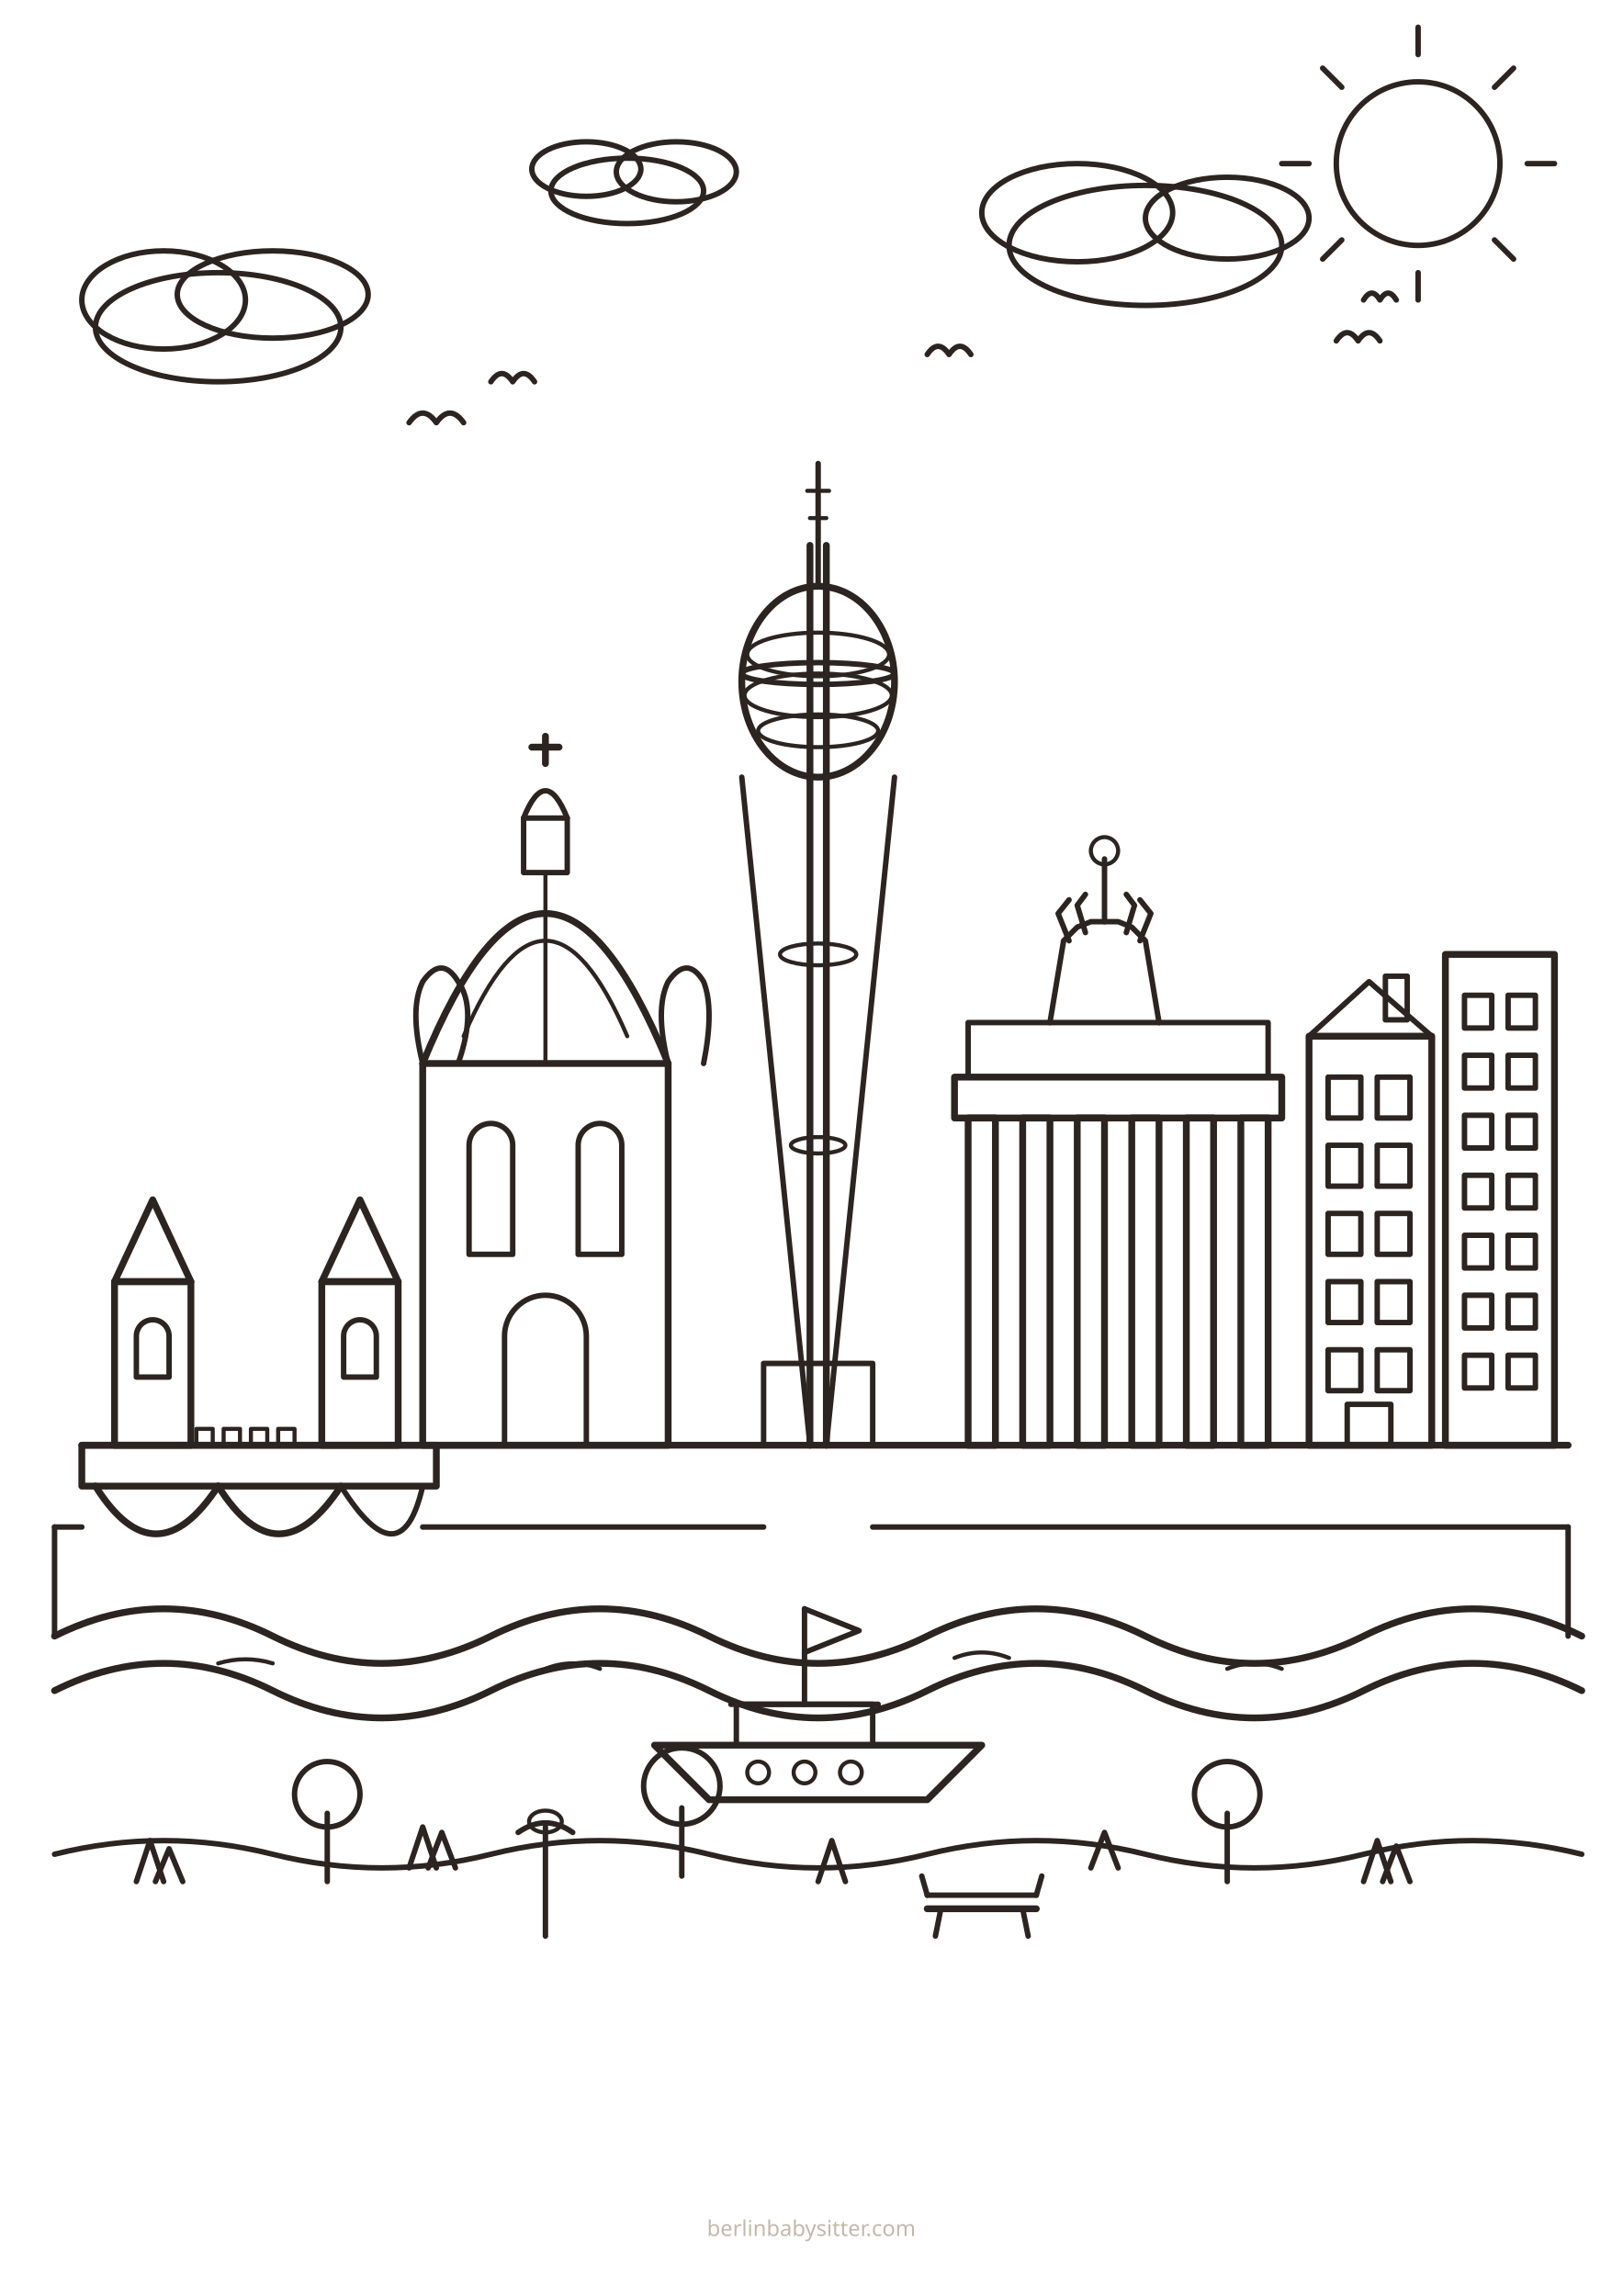
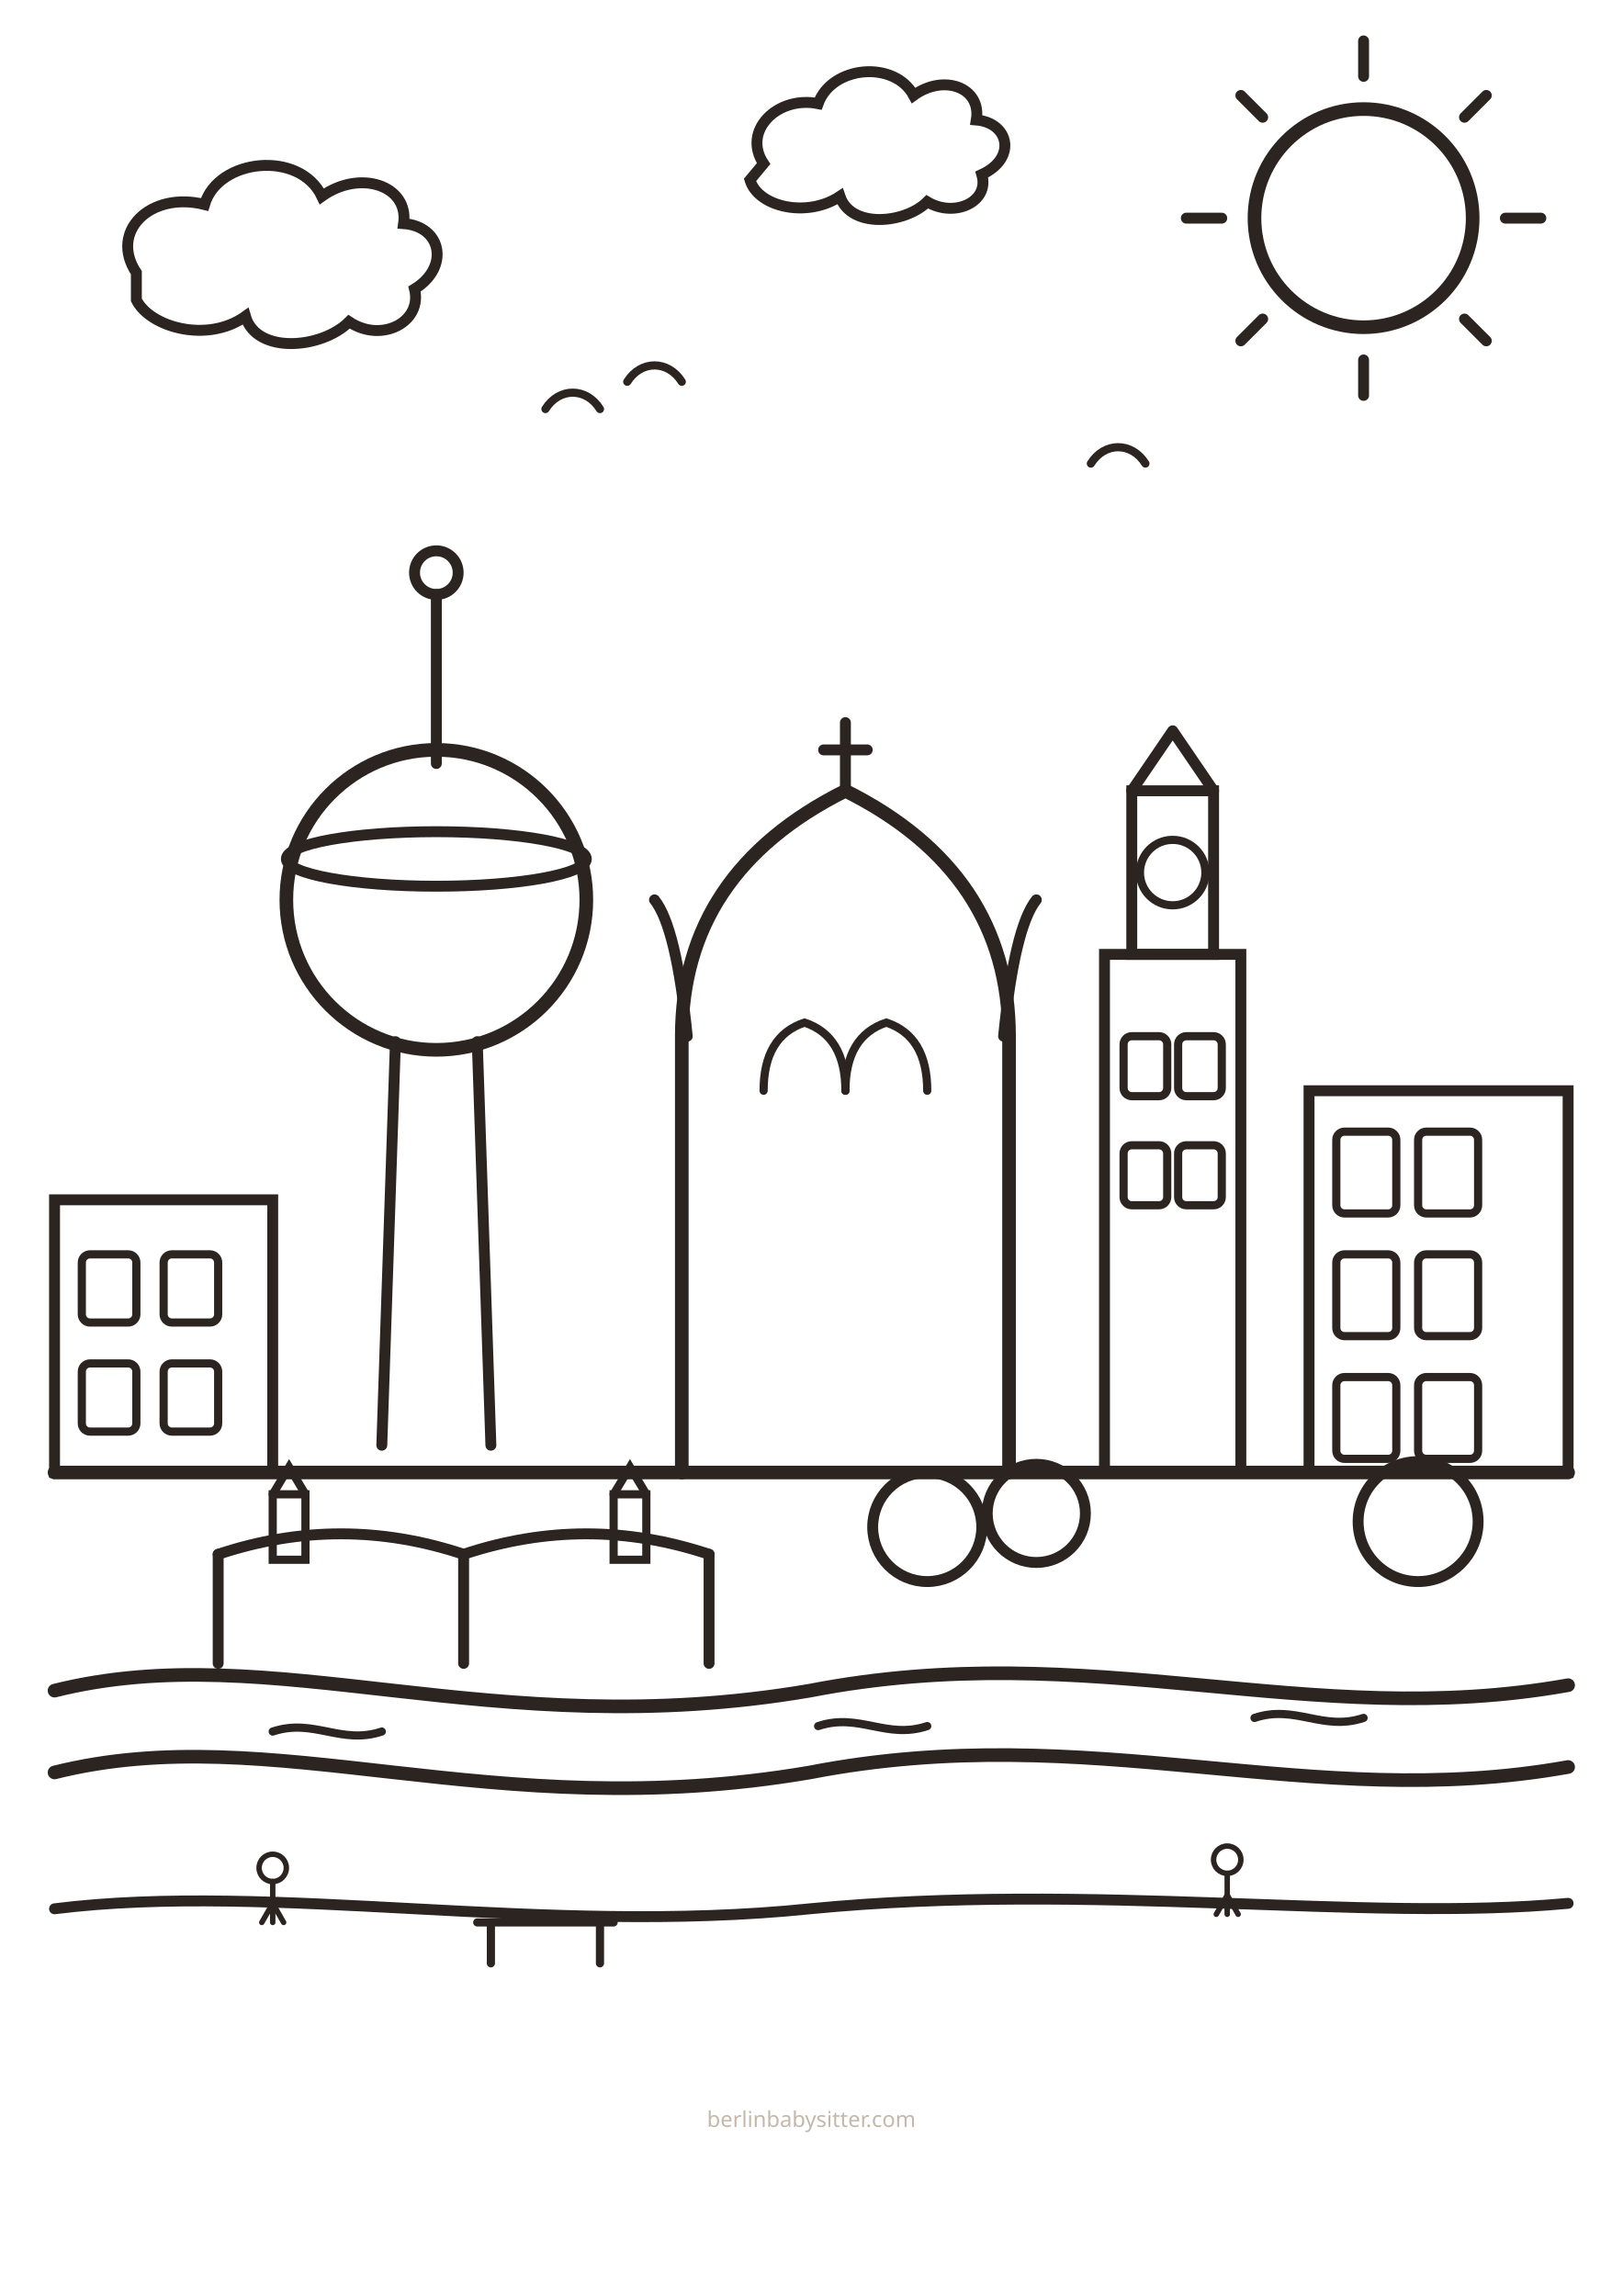
<svg xmlns="http://www.w3.org/2000/svg" viewBox="0 0 595 842" width="595" height="842" style="background: white">
-   <ellipse cx="80" cy="120" rx="45" ry="20" stroke="#2C2420" fill="none" stroke-width="2" stroke-linecap="round" stroke-linejoin="round" />
-   <ellipse cx="60" cy="110" rx="30" ry="18" stroke="#2C2420" fill="none" stroke-width="2" stroke-linecap="round" stroke-linejoin="round" />
-   <ellipse cx="100" cy="108" rx="35" ry="16" stroke="#2C2420" fill="none" stroke-width="2" stroke-linecap="round" stroke-linejoin="round" />
-   <ellipse cx="420" cy="90" rx="50" ry="22" stroke="#2C2420" fill="none" stroke-width="2" stroke-linecap="round" stroke-linejoin="round" />
-   <ellipse cx="395" cy="78" rx="35" ry="18" stroke="#2C2420" fill="none" stroke-width="2" stroke-linecap="round" stroke-linejoin="round" />
-   <ellipse cx="450" cy="80" rx="30" ry="15" stroke="#2C2420" fill="none" stroke-width="2" stroke-linecap="round" stroke-linejoin="round" />
-   <ellipse cx="230" cy="70" rx="28" ry="12" stroke="#2C2420" fill="none" stroke-width="2" stroke-linecap="round" stroke-linejoin="round" />
-   <ellipse cx="215" cy="62" rx="20" ry="10" stroke="#2C2420" fill="none" stroke-width="2" stroke-linecap="round" stroke-linejoin="round" />
-   <ellipse cx="248" cy="63" rx="22" ry="11" stroke="#2C2420" fill="none" stroke-width="2" stroke-linecap="round" stroke-linejoin="round" />
-   <path d="M150 155 Q155 148 160 155 Q165 148 170 155" stroke="#2C2420" fill="none" stroke-width="2" stroke-linecap="round" stroke-linejoin="round" />
-   <path d="M180 140 Q184 134 188 140 Q192 134 196 140" stroke="#2C2420" fill="none" stroke-width="2" stroke-linecap="round" stroke-linejoin="round" />
-   <path d="M340 130 Q344 124 348 130 Q352 124 356 130" stroke="#2C2420" fill="none" stroke-width="2" stroke-linecap="round" stroke-linejoin="round" />
-   <path d="M500 110 Q503 105 506 110 Q509 105 512 110" stroke="#2C2420" fill="none" stroke-width="2" stroke-linecap="round" stroke-linejoin="round" />
-   <path d="M490 125 Q494 119 498 125 Q502 119 506 125" stroke="#2C2420" fill="none" stroke-width="2" stroke-linecap="round" stroke-linejoin="round" />
-   <circle cx="520" cy="60" r="30" stroke="#2C2420" fill="none" stroke-width="2" stroke-linecap="round" stroke-linejoin="round" />
-   <line x1="520" y1="20" x2="520" y2="10" stroke="#2C2420" stroke-width="2" stroke-linecap="round" />
-   <line x1="520" y1="100" x2="520" y2="110" stroke="#2C2420" stroke-width="2" stroke-linecap="round" />
-   <line x1="480" y1="60" x2="470" y2="60" stroke="#2C2420" stroke-width="2" stroke-linecap="round" />
-   <line x1="560" y1="60" x2="570" y2="60" stroke="#2C2420" stroke-width="2" stroke-linecap="round" />
-   <line x1="492" y1="32" x2="485" y2="25" stroke="#2C2420" stroke-width="2" stroke-linecap="round" />
-   <line x1="548" y1="88" x2="555" y2="95" stroke="#2C2420" stroke-width="2" stroke-linecap="round" />
-   <line x1="492" y1="88" x2="485" y2="95" stroke="#2C2420" stroke-width="2" stroke-linecap="round" />
-   <line x1="548" y1="32" x2="555" y2="25" stroke="#2C2420" stroke-width="2" stroke-linecap="round" />
-   <rect x="30" y="530" width="130" height="15" stroke="#2C2420" fill="none" stroke-width="2.5" stroke-linecap="round" stroke-linejoin="round" />
-   <path d="M35 545 Q57 580 80 545" stroke="#2C2420" fill="none" stroke-width="2.5" stroke-linecap="round" stroke-linejoin="round" />
-   <path d="M80 545 Q102 580 125 545" stroke="#2C2420" fill="none" stroke-width="2.5" stroke-linecap="round" stroke-linejoin="round" />
-   <path d="M125 545 Q147 580 155 545" stroke="#2C2420" fill="none" stroke-width="2" stroke-linecap="round" stroke-linejoin="round" />
-   <rect x="42" y="470" width="28" height="60" stroke="#2C2420" fill="none" stroke-width="2.5" stroke-linecap="round" stroke-linejoin="round" />
-   <polygon points="42,470 56,440 70,470" stroke="#2C2420" fill="none" stroke-width="2.5" stroke-linecap="round" stroke-linejoin="round" />
-   <path d="M50 490 L50 505 L62 505 L62 490 A6 6 0 0 0 50 490" stroke="#2C2420" fill="none" stroke-width="2" stroke-linecap="round" stroke-linejoin="round" />
-   <rect x="118" y="470" width="28" height="60" stroke="#2C2420" fill="none" stroke-width="2.5" stroke-linecap="round" stroke-linejoin="round" />
-   <polygon points="118,470 132,440 146,470" stroke="#2C2420" fill="none" stroke-width="2.5" stroke-linecap="round" stroke-linejoin="round" />
-   <path d="M126 490 L126 505 L138 505 L138 490 A6 6 0 0 0 126 490" stroke="#2C2420" fill="none" stroke-width="2" stroke-linecap="round" stroke-linejoin="round" />
-   <rect x="72" y="524" width="6" height="6" stroke="#2C2420" fill="none" stroke-width="1.5" stroke-linecap="round" stroke-linejoin="round" />
-   <rect x="82" y="524" width="6" height="6" stroke="#2C2420" fill="none" stroke-width="1.5" stroke-linecap="round" stroke-linejoin="round" />
-   <rect x="92" y="524" width="6" height="6" stroke="#2C2420" fill="none" stroke-width="1.5" stroke-linecap="round" stroke-linejoin="round" />
-   <rect x="102" y="524" width="6" height="6" stroke="#2C2420" fill="none" stroke-width="1.5" stroke-linecap="round" stroke-linejoin="round" />
-   <rect x="155" y="390" width="90" height="140" stroke="#2C2420" fill="none" stroke-width="2.5" stroke-linecap="round" stroke-linejoin="round" />
-   <path d="M155 390 Q200 280 245 390" stroke="#2C2420" fill="none" stroke-width="2.5" stroke-linecap="round" stroke-linejoin="round" />
-   <rect x="192" y="300" width="16" height="20" stroke="#2C2420" fill="none" stroke-width="2" stroke-linecap="round" stroke-linejoin="round" />
-   <path d="M192 300 Q200 280 208 300" stroke="#2C2420" fill="none" stroke-width="2" stroke-linecap="round" stroke-linejoin="round" />
-   <line x1="200" y1="270" x2="200" y2="280" stroke="#2C2420" stroke-width="2.5" stroke-linecap="round" />
-   <line x1="195" y1="274" x2="205" y2="274" stroke="#2C2420" stroke-width="2.5" stroke-linecap="round" />
-   <path d="M172 420 L172 460 L188 460 L188 420 A8 8 0 0 0 172 420" stroke="#2C2420" fill="none" stroke-width="2" stroke-linecap="round" stroke-linejoin="round" />
-   <path d="M212 420 L212 460 L228 460 L228 420 A8 8 0 0 0 212 420" stroke="#2C2420" fill="none" stroke-width="2" stroke-linecap="round" stroke-linejoin="round" />
-   <path d="M185 490 L185 530 L215 530 L215 490 A15 15 0 0 0 185 490" stroke="#2C2420" fill="none" stroke-width="2" stroke-linecap="round" stroke-linejoin="round" />
-   <path d="M155 390 Q150 370 155 360 Q162 350 168 360 Q175 370 168 390" stroke="#2C2420" fill="none" stroke-width="2" stroke-linecap="round" stroke-linejoin="round" />
-   <path d="M245 390 Q240 370 245 360 Q252 350 258 360 Q262 370 258 390" stroke="#2C2420" fill="none" stroke-width="2" stroke-linecap="round" stroke-linejoin="round" />
-   <path d="M170 380 Q200 310 230 380" stroke="#2C2420" fill="none" stroke-width="1.5" stroke-linecap="round" stroke-linejoin="round" />
-   <line x1="200" y1="320" x2="200" y2="390" stroke="#2C2420" stroke-width="1.5" stroke-linecap="round" />
-   <line x1="297" y1="530" x2="297" y2="200" stroke="#2C2420" stroke-width="2.5" stroke-linecap="round" />
-   <line x1="303" y1="530" x2="303" y2="200" stroke="#2C2420" stroke-width="2.5" stroke-linecap="round" />
-   <ellipse cx="300" cy="250" rx="28" ry="35" stroke="#2C2420" fill="none" stroke-width="2.5" stroke-linecap="round" stroke-linejoin="round" />
-   <ellipse cx="300" cy="240" rx="26" ry="8" stroke="#2C2420" fill="none" stroke-width="1.5" stroke-linecap="round" stroke-linejoin="round" />
-   <ellipse cx="300" cy="255" rx="27" ry="8" stroke="#2C2420" fill="none" stroke-width="1.5" stroke-linecap="round" stroke-linejoin="round" />
-   <ellipse cx="300" cy="268" rx="22" ry="6" stroke="#2C2420" fill="none" stroke-width="1.5" stroke-linecap="round" stroke-linejoin="round" />
-   <ellipse cx="300" cy="247" rx="28" ry="4" stroke="#2C2420" fill="none" stroke-width="2" stroke-linecap="round" stroke-linejoin="round" />
-   <line x1="300" y1="215" x2="300" y2="170" stroke="#2C2420" stroke-width="2" stroke-linecap="round" />
-   <line x1="296" y1="180" x2="304" y2="180" stroke="#2C2420" stroke-width="1.5" stroke-linecap="round" />
-   <line x1="297" y1="190" x2="303" y2="190" stroke="#2C2420" stroke-width="1.5" stroke-linecap="round" />
-   <path d="M272 285 L297 530 L303 530 L328 285" stroke="#2C2420" fill="none" stroke-width="2" stroke-linecap="round" stroke-linejoin="round" />
-   <ellipse cx="300" cy="350" rx="14" ry="4" stroke="#2C2420" fill="none" stroke-width="1.5" stroke-linecap="round" stroke-linejoin="round" />
-   <ellipse cx="300" cy="420" rx="10" ry="3" stroke="#2C2420" fill="none" stroke-width="1.5" stroke-linecap="round" stroke-linejoin="round" />
-   <rect x="280" y="500" width="40" height="30" stroke="#2C2420" fill="none" stroke-width="2" stroke-linecap="round" stroke-linejoin="round" />
-   <rect x="355" y="410" width="10" height="120" stroke="#2C2420" fill="none" stroke-width="2.5" stroke-linecap="round" stroke-linejoin="round" />
-   <rect x="375" y="410" width="10" height="120" stroke="#2C2420" fill="none" stroke-width="2.5" stroke-linecap="round" stroke-linejoin="round" />
-   <rect x="395" y="410" width="10" height="120" stroke="#2C2420" fill="none" stroke-width="2.5" stroke-linecap="round" stroke-linejoin="round" />
-   <rect x="415" y="410" width="10" height="120" stroke="#2C2420" fill="none" stroke-width="2.5" stroke-linecap="round" stroke-linejoin="round" />
-   <rect x="435" y="410" width="10" height="120" stroke="#2C2420" fill="none" stroke-width="2.5" stroke-linecap="round" stroke-linejoin="round" />
-   <rect x="455" y="410" width="10" height="120" stroke="#2C2420" fill="none" stroke-width="2.5" stroke-linecap="round" stroke-linejoin="round" />
-   <rect x="350" y="395" width="120" height="15" stroke="#2C2420" fill="none" stroke-width="2.5" stroke-linecap="round" stroke-linejoin="round" />
-   <rect x="355" y="375" width="110" height="20" stroke="#2C2420" fill="none" stroke-width="2" stroke-linecap="round" stroke-linejoin="round" />
-   <path d="M385 375 L390 345 L395 340 L400 338 L410 338 L415 340 L420 345 L425 375" stroke="#2C2420" fill="none" stroke-width="2" stroke-linecap="round" stroke-linejoin="round" />
-   <path d="M392 345 L388 335 L392 330" stroke="#2C2420" fill="none" stroke-width="2" stroke-linecap="round" stroke-linejoin="round" />
-   <path d="M398 342 L395 332 L398 328" stroke="#2C2420" fill="none" stroke-width="2" stroke-linecap="round" stroke-linejoin="round" />
-   <path d="M413 342 L416 332 L413 328" stroke="#2C2420" fill="none" stroke-width="2" stroke-linecap="round" stroke-linejoin="round" />
-   <path d="M418 345 L422 335 L418 330" stroke="#2C2420" fill="none" stroke-width="2" stroke-linecap="round" stroke-linejoin="round" />
-   <line x1="405" y1="338" x2="405" y2="315" stroke="#2C2420" stroke-width="2" stroke-linecap="round" />
-   <circle cx="405" cy="312" r="5" stroke="#2C2420" fill="none" stroke-width="1.5" stroke-linecap="round" stroke-linejoin="round" />
-   <rect x="480" y="380" width="45" height="150" stroke="#2C2420" fill="none" stroke-width="2.5" stroke-linecap="round" stroke-linejoin="round" />
-   <rect x="487" y="395" width="12" height="15" stroke="#2C2420" fill="none" stroke-width="2" stroke-linecap="round" stroke-linejoin="round" />
-   <rect x="505" y="395" width="12" height="15" stroke="#2C2420" fill="none" stroke-width="2" stroke-linecap="round" stroke-linejoin="round" />
-   <rect x="487" y="420" width="12" height="15" stroke="#2C2420" fill="none" stroke-width="2" stroke-linecap="round" stroke-linejoin="round" />
-   <rect x="505" y="420" width="12" height="15" stroke="#2C2420" fill="none" stroke-width="2" stroke-linecap="round" stroke-linejoin="round" />
-   <rect x="487" y="445" width="12" height="15" stroke="#2C2420" fill="none" stroke-width="2" stroke-linecap="round" stroke-linejoin="round" />
-   <rect x="505" y="445" width="12" height="15" stroke="#2C2420" fill="none" stroke-width="2" stroke-linecap="round" stroke-linejoin="round" />
-   <rect x="487" y="470" width="12" height="15" stroke="#2C2420" fill="none" stroke-width="2" stroke-linecap="round" stroke-linejoin="round" />
-   <rect x="505" y="470" width="12" height="15" stroke="#2C2420" fill="none" stroke-width="2" stroke-linecap="round" stroke-linejoin="round" />
-   <rect x="487" y="495" width="12" height="15" stroke="#2C2420" fill="none" stroke-width="2" stroke-linecap="round" stroke-linejoin="round" />
-   <rect x="505" y="495" width="12" height="15" stroke="#2C2420" fill="none" stroke-width="2" stroke-linecap="round" stroke-linejoin="round" />
-   <rect x="494" y="515" width="16" height="15" stroke="#2C2420" fill="none" stroke-width="2" stroke-linecap="round" stroke-linejoin="round" />
-   <polygon points="480,380 502,360 525,380" stroke="#2C2420" fill="none" stroke-width="2" stroke-linecap="round" stroke-linejoin="round" />
-   <rect x="508" y="358" width="8" height="16" stroke="#2C2420" fill="none" stroke-width="2" stroke-linecap="round" stroke-linejoin="round" />
-   <rect x="530" y="350" width="40" height="180" stroke="#2C2420" fill="none" stroke-width="2.5" stroke-linecap="round" stroke-linejoin="round" />
-   <rect x="537" y="365" width="10" height="12" stroke="#2C2420" fill="none" stroke-width="2" stroke-linecap="round" stroke-linejoin="round" />
-   <rect x="553" y="365" width="10" height="12" stroke="#2C2420" fill="none" stroke-width="2" stroke-linecap="round" stroke-linejoin="round" />
-   <rect x="537" y="387" width="10" height="12" stroke="#2C2420" fill="none" stroke-width="2" stroke-linecap="round" stroke-linejoin="round" />
-   <rect x="553" y="387" width="10" height="12" stroke="#2C2420" fill="none" stroke-width="2" stroke-linecap="round" stroke-linejoin="round" />
-   <rect x="537" y="409" width="10" height="12" stroke="#2C2420" fill="none" stroke-width="2" stroke-linecap="round" stroke-linejoin="round" />
-   <rect x="553" y="409" width="10" height="12" stroke="#2C2420" fill="none" stroke-width="2" stroke-linecap="round" stroke-linejoin="round" />
-   <rect x="537" y="431" width="10" height="12" stroke="#2C2420" fill="none" stroke-width="2" stroke-linecap="round" stroke-linejoin="round" />
-   <rect x="553" y="431" width="10" height="12" stroke="#2C2420" fill="none" stroke-width="2" stroke-linecap="round" stroke-linejoin="round" />
-   <rect x="537" y="453" width="10" height="12" stroke="#2C2420" fill="none" stroke-width="2" stroke-linecap="round" stroke-linejoin="round" />
-   <rect x="553" y="453" width="10" height="12" stroke="#2C2420" fill="none" stroke-width="2" stroke-linecap="round" stroke-linejoin="round" />
-   <rect x="537" y="475" width="10" height="12" stroke="#2C2420" fill="none" stroke-width="2" stroke-linecap="round" stroke-linejoin="round" />
-   <rect x="553" y="475" width="10" height="12" stroke="#2C2420" fill="none" stroke-width="2" stroke-linecap="round" stroke-linejoin="round" />
-   <rect x="537" y="497" width="10" height="12" stroke="#2C2420" fill="none" stroke-width="2" stroke-linecap="round" stroke-linejoin="round" />
-   <rect x="553" y="497" width="10" height="12" stroke="#2C2420" fill="none" stroke-width="2" stroke-linecap="round" stroke-linejoin="round" />
-   <line x1="30" y1="530" x2="575" y2="530" stroke="#2C2420" stroke-width="2.5" stroke-linecap="round" />
-   <path d="M20 600 Q60 580 100 600 Q140 620 180 600 Q220 580 260 600 Q300 620 340 600 Q380 580 420 600 Q460 620 500 600 Q540 580 580 600" stroke="#2C2420" fill="none" stroke-width="2.5" stroke-linecap="round" stroke-linejoin="round" />
-   <path d="M20 620 Q60 600 100 620 Q140 640 180 620 Q220 600 260 620 Q300 640 340 620 Q380 600 420 620 Q460 640 500 620 Q540 600 580 620" stroke="#2C2420" fill="none" stroke-width="2.5" stroke-linecap="round" stroke-linejoin="round" />
-   <path d="M80 610 Q90 607 100 610" stroke="#2C2420" fill="none" stroke-width="1.5" stroke-linecap="round" />
-   <path d="M200 612 Q210 608 220 612" stroke="#2C2420" fill="none" stroke-width="1.5" stroke-linecap="round" />
-   <path d="M350 608 Q360 604 370 608" stroke="#2C2420" fill="none" stroke-width="1.5" stroke-linecap="round" />
-   <path d="M450 612 Q460 608 470 612" stroke="#2C2420" fill="none" stroke-width="1.5" stroke-linecap="round" />
-   <path d="M240 640 L260 660 L340 660 L360 640 Z" stroke="#2C2420" fill="none" stroke-width="2.5" stroke-linecap="round" stroke-linejoin="round" />
-   <rect x="270" y="625" width="50" height="15" stroke="#2C2420" fill="none" stroke-width="2" stroke-linecap="round" stroke-linejoin="round" />
-   <line x1="268" y1="625" x2="322" y2="625" stroke="#2C2420" stroke-width="2" stroke-linecap="round" />
-   <line x1="295" y1="625" x2="295" y2="590" stroke="#2C2420" stroke-width="2" stroke-linecap="round" />
-   <path d="M295 590 L315 598 L295 606" stroke="#2C2420" fill="none" stroke-width="2" stroke-linecap="round" stroke-linejoin="round" />
-   <circle cx="278" cy="650" r="4" stroke="#2C2420" fill="none" stroke-width="1.5" stroke-linecap="round" stroke-linejoin="round" />
-   <circle cx="295" cy="650" r="4" stroke="#2C2420" fill="none" stroke-width="1.5" stroke-linecap="round" stroke-linejoin="round" />
-   <circle cx="312" cy="650" r="4" stroke="#2C2420" fill="none" stroke-width="1.5" stroke-linecap="round" stroke-linejoin="round" />
-   <path d="M20 680 Q60 670 100 680 Q140 690 180 680 Q220 670 260 680 Q300 690 340 680 Q380 670 420 680 Q460 690 500 680 Q540 670 580 680" stroke="#2C2420" fill="none" stroke-width="2" stroke-linecap="round" stroke-linejoin="round" />
-   <path d="M50 690 L55 675 L60 690" stroke="#2C2420" fill="none" stroke-width="2" stroke-linecap="round" stroke-linejoin="round" />
-   <path d="M57 690 L62 678 L67 690" stroke="#2C2420" fill="none" stroke-width="2" stroke-linecap="round" stroke-linejoin="round" />
-   <path d="M150 685 L155 670 L160 685" stroke="#2C2420" fill="none" stroke-width="2" stroke-linecap="round" stroke-linejoin="round" />
-   <path d="M157 685 L162 672 L167 685" stroke="#2C2420" fill="none" stroke-width="2" stroke-linecap="round" stroke-linejoin="round" />
-   <path d="M300 690 L305 675 L310 690" stroke="#2C2420" fill="none" stroke-width="2" stroke-linecap="round" stroke-linejoin="round" />
-   <path d="M400 685 L405 672 L410 685" stroke="#2C2420" fill="none" stroke-width="2" stroke-linecap="round" stroke-linejoin="round" />
-   <path d="M500 690 L505 675 L510 690" stroke="#2C2420" fill="none" stroke-width="2" stroke-linecap="round" stroke-linejoin="round" />
-   <path d="M507 690 L512 677 L517 690" stroke="#2C2420" fill="none" stroke-width="2" stroke-linecap="round" stroke-linejoin="round" />
-   <line x1="120" y1="690" x2="120" y2="665" stroke="#2C2420" stroke-width="2" stroke-linecap="round" />
-   <circle cx="120" cy="658" r="12" stroke="#2C2420" fill="none" stroke-width="2" stroke-linecap="round" stroke-linejoin="round" />
-   <line x1="250" y1="688" x2="250" y2="663" stroke="#2C2420" stroke-width="2" stroke-linecap="round" />
-   <circle cx="250" cy="655" r="14" stroke="#2C2420" fill="none" stroke-width="2" stroke-linecap="round" stroke-linejoin="round" />
-   <line x1="450" y1="690" x2="450" y2="665" stroke="#2C2420" stroke-width="2" stroke-linecap="round" />
-   <circle cx="450" cy="658" r="12" stroke="#2C2420" fill="none" stroke-width="2" stroke-linecap="round" stroke-linejoin="round" />
-   <line x1="340" y1="700" x2="380" y2="700" stroke="#2C2420" stroke-width="2.5" stroke-linecap="round" />
-   <line x1="340" y1="695" x2="380" y2="695" stroke="#2C2420" stroke-width="2" stroke-linecap="round" />
-   <line x1="345" y1="700" x2="343" y2="710" stroke="#2C2420" stroke-width="2" stroke-linecap="round" />
-   <line x1="375" y1="700" x2="377" y2="710" stroke="#2C2420" stroke-width="2" stroke-linecap="round" />
-   <line x1="340" y1="695" x2="338" y2="688" stroke="#2C2420" stroke-width="2" stroke-linecap="round" />
-   <line x1="380" y1="695" x2="382" y2="688" stroke="#2C2420" stroke-width="2" stroke-linecap="round" />
-   <line x1="200" y1="710" x2="200" y2="670" stroke="#2C2420" stroke-width="2" stroke-linecap="round" />
-   <path d="M190 672 Q200 665 210 672" stroke="#2C2420" fill="none" stroke-width="2" stroke-linecap="round" stroke-linejoin="round" />
-   <ellipse cx="200" cy="668" rx="6" ry="4" stroke="#2C2420" fill="none" stroke-width="1.5" stroke-linecap="round" stroke-linejoin="round" />
-   <line x1="20" y1="560" x2="30" y2="560" stroke="#2C2420" stroke-width="2" stroke-linecap="round" />
-   <line x1="155" y1="560" x2="280" y2="560" stroke="#2C2420" stroke-width="2" stroke-linecap="round" />
-   <line x1="320" y1="560" x2="575" y2="560" stroke="#2C2420" stroke-width="2" stroke-linecap="round" />
-   <line x1="20" y1="560" x2="20" y2="600" stroke="#2C2420" stroke-width="2" stroke-linecap="round" />
-   <line x1="575" y1="560" x2="575" y2="600" stroke="#2C2420" stroke-width="2" stroke-linecap="round" />
-   <text x="297.5" y="820" text-anchor="middle" font-family="sans-serif" font-size="8" fill="#C4B8AB">berlinbabysitter.com</text>
+   <circle cx="500" cy="80" r="40" stroke="#2C2420" fill="none" stroke-width="5" />
+   <line x1="500" y1="28" x2="500" y2="15" stroke="#2C2420" fill="none" stroke-width="4" stroke-linecap="round" />
+   <line x1="500" y1="132" x2="500" y2="145" stroke="#2C2420" fill="none" stroke-width="4" stroke-linecap="round" />
+   <line x1="448" y1="80" x2="435" y2="80" stroke="#2C2420" fill="none" stroke-width="4" stroke-linecap="round" />
+   <line x1="552" y1="80" x2="565" y2="80" stroke="#2C2420" fill="none" stroke-width="4" stroke-linecap="round" />
+   <line x1="463" y1="43" x2="455" y2="35" stroke="#2C2420" fill="none" stroke-width="4" stroke-linecap="round" />
+   <line x1="537" y1="117" x2="545" y2="125" stroke="#2C2420" fill="none" stroke-width="4" stroke-linecap="round" />
+   <line x1="463" y1="117" x2="455" y2="125" stroke="#2C2420" fill="none" stroke-width="4" stroke-linecap="round" />
+   <line x1="537" y1="43" x2="545" y2="35" stroke="#2C2420" fill="none" stroke-width="4" stroke-linecap="round" />
+   <path d="M50 100 C40 85, 55 70, 75 75 C80 58, 110 55, 118 72 C132 62, 150 68, 148 82 C162 83, 165 98, 152 106 C155 118, 140 126, 128 118 C118 128, 94 130, 90 116 C76 126, 55 120, 50 110 Z" stroke="#2C2420" fill="none" stroke-width="4" stroke-linecap="round" />
+   <path d="M280 60 C272 48, 285 35, 300 38 C305 24, 328 22, 335 35 C346 27, 360 32, 358 44 C370 45, 373 58, 360 64 C363 74, 350 80, 340 74 C332 82, 312 84, 308 72 C296 80, 278 76, 275 66 Z" stroke="#2C2420" fill="none" stroke-width="4" stroke-linecap="round" />
+   <circle cx="160" cy="210" r="8" stroke="#2C2420" fill="none" stroke-width="4" />
+   <line x1="160" y1="218" x2="160" y2="280" stroke="#2C2420" fill="none" stroke-width="4" stroke-linecap="round" />
+   <circle cx="160" cy="330" r="55" stroke="#2C2420" fill="none" stroke-width="5" />
+   <ellipse cx="160" cy="315" rx="55" ry="10" stroke="#2C2420" fill="none" stroke-width="4" />
+   <path d="M145 382 L140 530" stroke="#2C2420" fill="none" stroke-width="4" stroke-linecap="round" />
+   <path d="M175 382 L180 530" stroke="#2C2420" fill="none" stroke-width="4" stroke-linecap="round" />
+   <path d="M250 540 L250 380 Q250 320, 310 290 Q370 320, 370 380 L370 540" stroke="#2C2420" fill="none" stroke-width="5" stroke-linecap="round" />
+   <line x1="310" y1="290" x2="310" y2="265" stroke="#2C2420" fill="none" stroke-width="4" stroke-linecap="round" />
+   <line x1="302" y1="275" x2="318" y2="275" stroke="#2C2420" fill="none" stroke-width="4" stroke-linecap="round" />
+   <path d="M280 400 Q280 380, 295 375 Q310 380, 310 400" stroke="#2C2420" fill="none" stroke-width="3" stroke-linecap="round" />
+   <path d="M310 400 Q310 380, 325 375 Q340 380, 340 400" stroke="#2C2420" fill="none" stroke-width="3" stroke-linecap="round" />
+   <path d="M252 380 Q248 340, 240 330" stroke="#2C2420" fill="none" stroke-width="4" stroke-linecap="round" />
+   <path d="M368 380 Q372 340, 380 330" stroke="#2C2420" fill="none" stroke-width="4" stroke-linecap="round" />
+   <rect x="405" y="350" width="50" height="190" stroke="#2C2420" fill="none" stroke-width="4" />
+   <rect x="415" y="290" width="30" height="60" stroke="#2C2420" fill="none" stroke-width="4" />
+   <path d="M415 290 L430 268 L445 290" stroke="#2C2420" fill="none" stroke-width="4" stroke-linecap="round" stroke-linejoin="round" />
+   <circle cx="430" cy="320" r="12" stroke="#2C2420" fill="none" stroke-width="3" />
+   <rect x="412" y="380" width="16" height="22" rx="3" stroke="#2C2420" fill="none" stroke-width="3" />
+   <rect x="432" y="380" width="16" height="22" rx="3" stroke="#2C2420" fill="none" stroke-width="3" />
+   <rect x="412" y="420" width="16" height="22" rx="3" stroke="#2C2420" fill="none" stroke-width="3" />
+   <rect x="432" y="420" width="16" height="22" rx="3" stroke="#2C2420" fill="none" stroke-width="3" />
+   <rect x="20" y="440" width="80" height="100" stroke="#2C2420" fill="none" stroke-width="4" />
+   <rect x="30" y="460" width="20" height="25" rx="3" stroke="#2C2420" fill="none" stroke-width="3" />
+   <rect x="60" y="460" width="20" height="25" rx="3" stroke="#2C2420" fill="none" stroke-width="3" />
+   <rect x="30" y="500" width="20" height="25" rx="3" stroke="#2C2420" fill="none" stroke-width="3" />
+   <rect x="60" y="500" width="20" height="25" rx="3" stroke="#2C2420" fill="none" stroke-width="3" />
+   <rect x="480" y="400" width="95" height="140" stroke="#2C2420" fill="none" stroke-width="4" />
+   <rect x="490" y="415" width="22" height="30" rx="3" stroke="#2C2420" fill="none" stroke-width="3" />
+   <rect x="520" y="415" width="22" height="30" rx="3" stroke="#2C2420" fill="none" stroke-width="3" />
+   <rect x="490" y="460" width="22" height="30" rx="3" stroke="#2C2420" fill="none" stroke-width="3" />
+   <rect x="520" y="460" width="22" height="30" rx="3" stroke="#2C2420" fill="none" stroke-width="3" />
+   <rect x="490" y="505" width="22" height="30" rx="3" stroke="#2C2420" fill="none" stroke-width="3" />
+   <rect x="520" y="505" width="22" height="30" rx="3" stroke="#2C2420" fill="none" stroke-width="3" />
+   <line x1="20" y1="540" x2="575" y2="540" stroke="#2C2420" fill="none" stroke-width="5" stroke-linecap="round" />
+   <path d="M20 620 C100 600, 180 640, 297 620 C400 600, 480 635, 575 618" stroke="#2C2420" fill="none" stroke-width="5" stroke-linecap="round" />
+   <path d="M20 650 C100 630, 180 670, 297 650 C400 630, 480 665, 575 648" stroke="#2C2420" fill="none" stroke-width="5" stroke-linecap="round" />
+   <path d="M100 635 C115 630, 125 640, 140 635" stroke="#2C2420" fill="none" stroke-width="3" stroke-linecap="round" />
+   <path d="M300 633 C315 628, 325 638, 340 633" stroke="#2C2420" fill="none" stroke-width="3" stroke-linecap="round" />
+   <path d="M460 630 C475 625, 485 635, 500 630" stroke="#2C2420" fill="none" stroke-width="3" stroke-linecap="round" />
+   <path d="M80 570 Q125 555, 170 570" stroke="#2C2420" fill="none" stroke-width="4" stroke-linecap="round" />
+   <path d="M170 570 Q215 555, 260 570" stroke="#2C2420" fill="none" stroke-width="4" stroke-linecap="round" />
+   <line x1="80" y1="570" x2="80" y2="610" stroke="#2C2420" fill="none" stroke-width="4" stroke-linecap="round" />
+   <line x1="170" y1="570" x2="170" y2="610" stroke="#2C2420" fill="none" stroke-width="4" stroke-linecap="round" />
+   <line x1="260" y1="570" x2="260" y2="610" stroke="#2C2420" fill="none" stroke-width="4" stroke-linecap="round" />
+   <rect x="100" y="548" width="12" height="24" stroke="#2C2420" fill="none" stroke-width="3" />
+   <path d="M100 548 L106 538 L112 548" stroke="#2C2420" fill="none" stroke-width="3" stroke-linecap="round" />
+   <rect x="225" y="548" width="12" height="24" stroke="#2C2420" fill="none" stroke-width="3" />
+   <path d="M225 548 L231 538 L237 548" stroke="#2C2420" fill="none" stroke-width="3" stroke-linecap="round" />
+   <circle cx="340" cy="560" r="20" stroke="#2C2420" fill="none" stroke-width="4" />
+   <circle cx="380" cy="555" r="18" stroke="#2C2420" fill="none" stroke-width="4" />
+   <circle cx="520" cy="558" r="22" stroke="#2C2420" fill="none" stroke-width="4" />
+   <path d="M20 700 C100 690, 200 710, 297 700 C400 690, 500 705, 575 698" stroke="#2C2420" fill="none" stroke-width="4" stroke-linecap="round" />
+   <circle cx="100" cy="685" r="5" stroke="#2C2420" fill="none" stroke-width="2" />
+   <line x1="100" y1="690" x2="100" y2="705" stroke="#2C2420" fill="none" stroke-width="2" stroke-linecap="round" />
+   <line x1="96" y1="705" x2="100" y2="698" stroke="#2C2420" fill="none" stroke-width="2" stroke-linecap="round" />
+   <line x1="104" y1="705" x2="100" y2="698" stroke="#2C2420" fill="none" stroke-width="2" stroke-linecap="round" />
+   <circle cx="450" cy="682" r="5" stroke="#2C2420" fill="none" stroke-width="2" />
+   <line x1="450" y1="687" x2="450" y2="702" stroke="#2C2420" fill="none" stroke-width="2" stroke-linecap="round" />
+   <line x1="446" y1="702" x2="450" y2="695" stroke="#2C2420" fill="none" stroke-width="2" stroke-linecap="round" />
+   <line x1="454" y1="702" x2="450" y2="695" stroke="#2C2420" fill="none" stroke-width="2" stroke-linecap="round" />
+   <path d="M180 705 L180 720 M220 705 L220 720 M175 705 L225 705" stroke="#2C2420" fill="none" stroke-width="3" stroke-linecap="round" />
+   <path d="M200 150 C205 142, 215 142, 220 150" stroke="#2C2420" fill="none" stroke-width="3" stroke-linecap="round" />
+   <path d="M230 140 C235 132, 245 132, 250 140" stroke="#2C2420" fill="none" stroke-width="3" stroke-linecap="round" />
+   <path d="M400 170 C405 162, 415 162, 420 170" stroke="#2C2420" fill="none" stroke-width="3" stroke-linecap="round" />
+   <text x="297.5" y="780" text-anchor="middle" font-family="sans-serif" font-size="8" fill="#C4B8AB">berlinbabysitter.com</text>
</svg>
